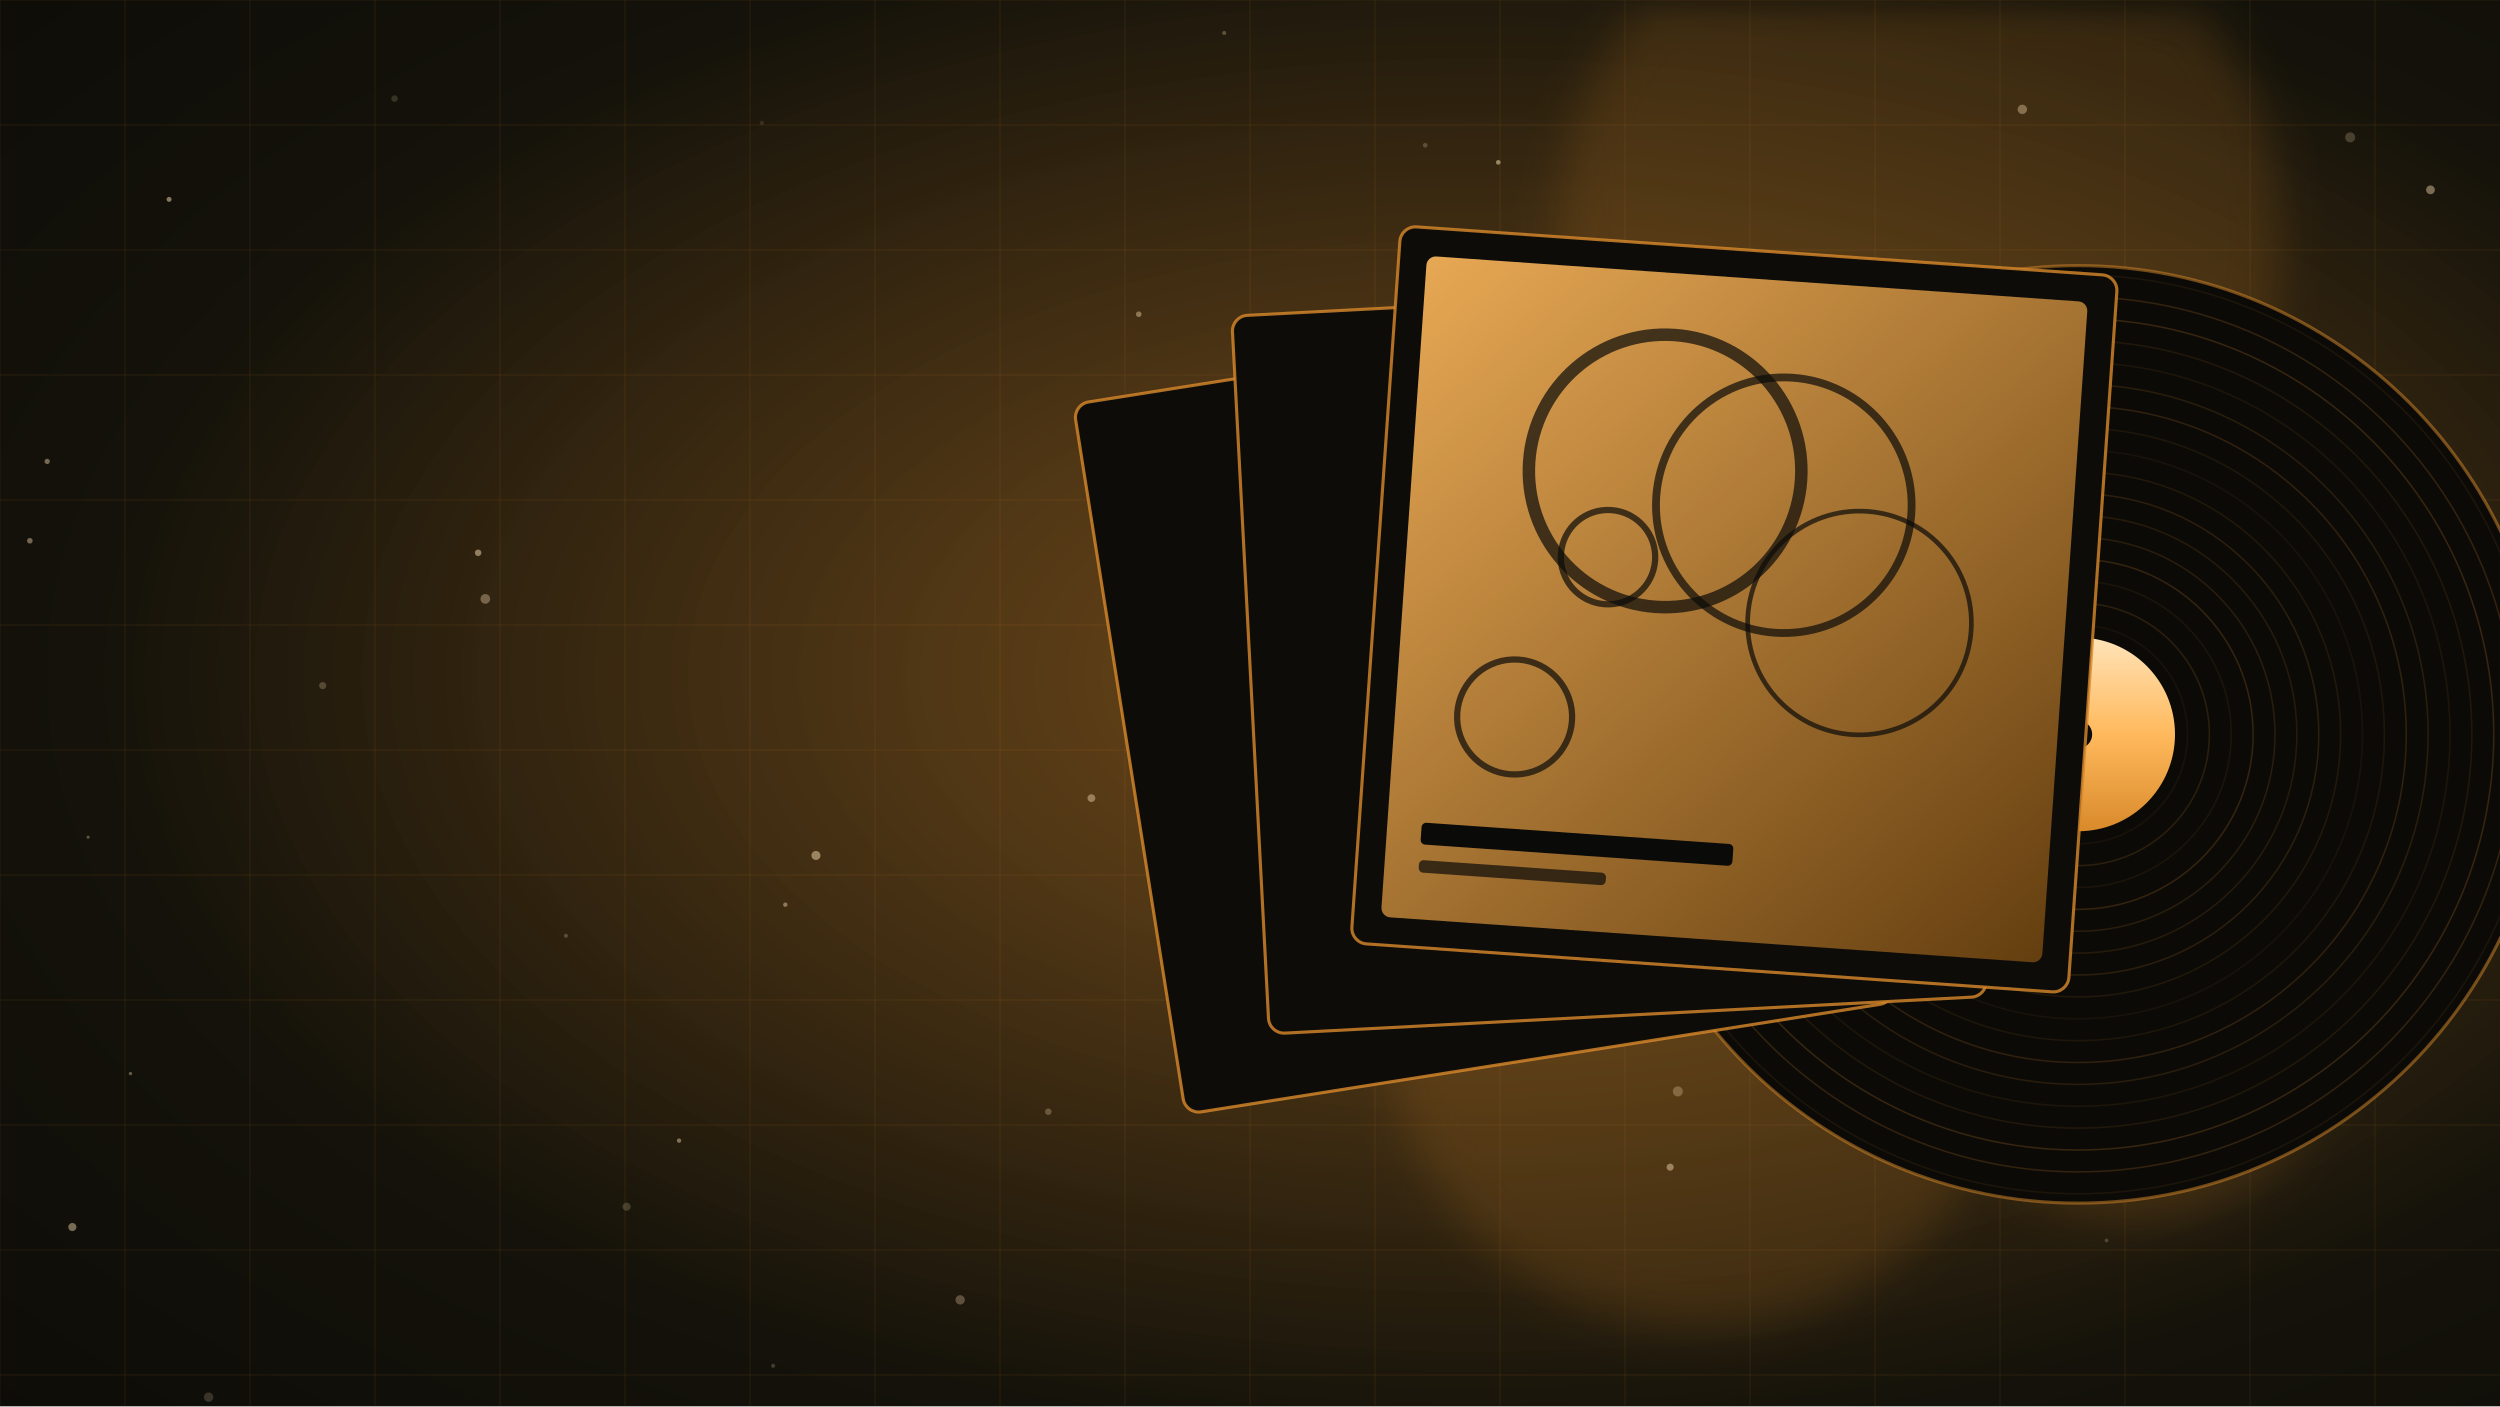
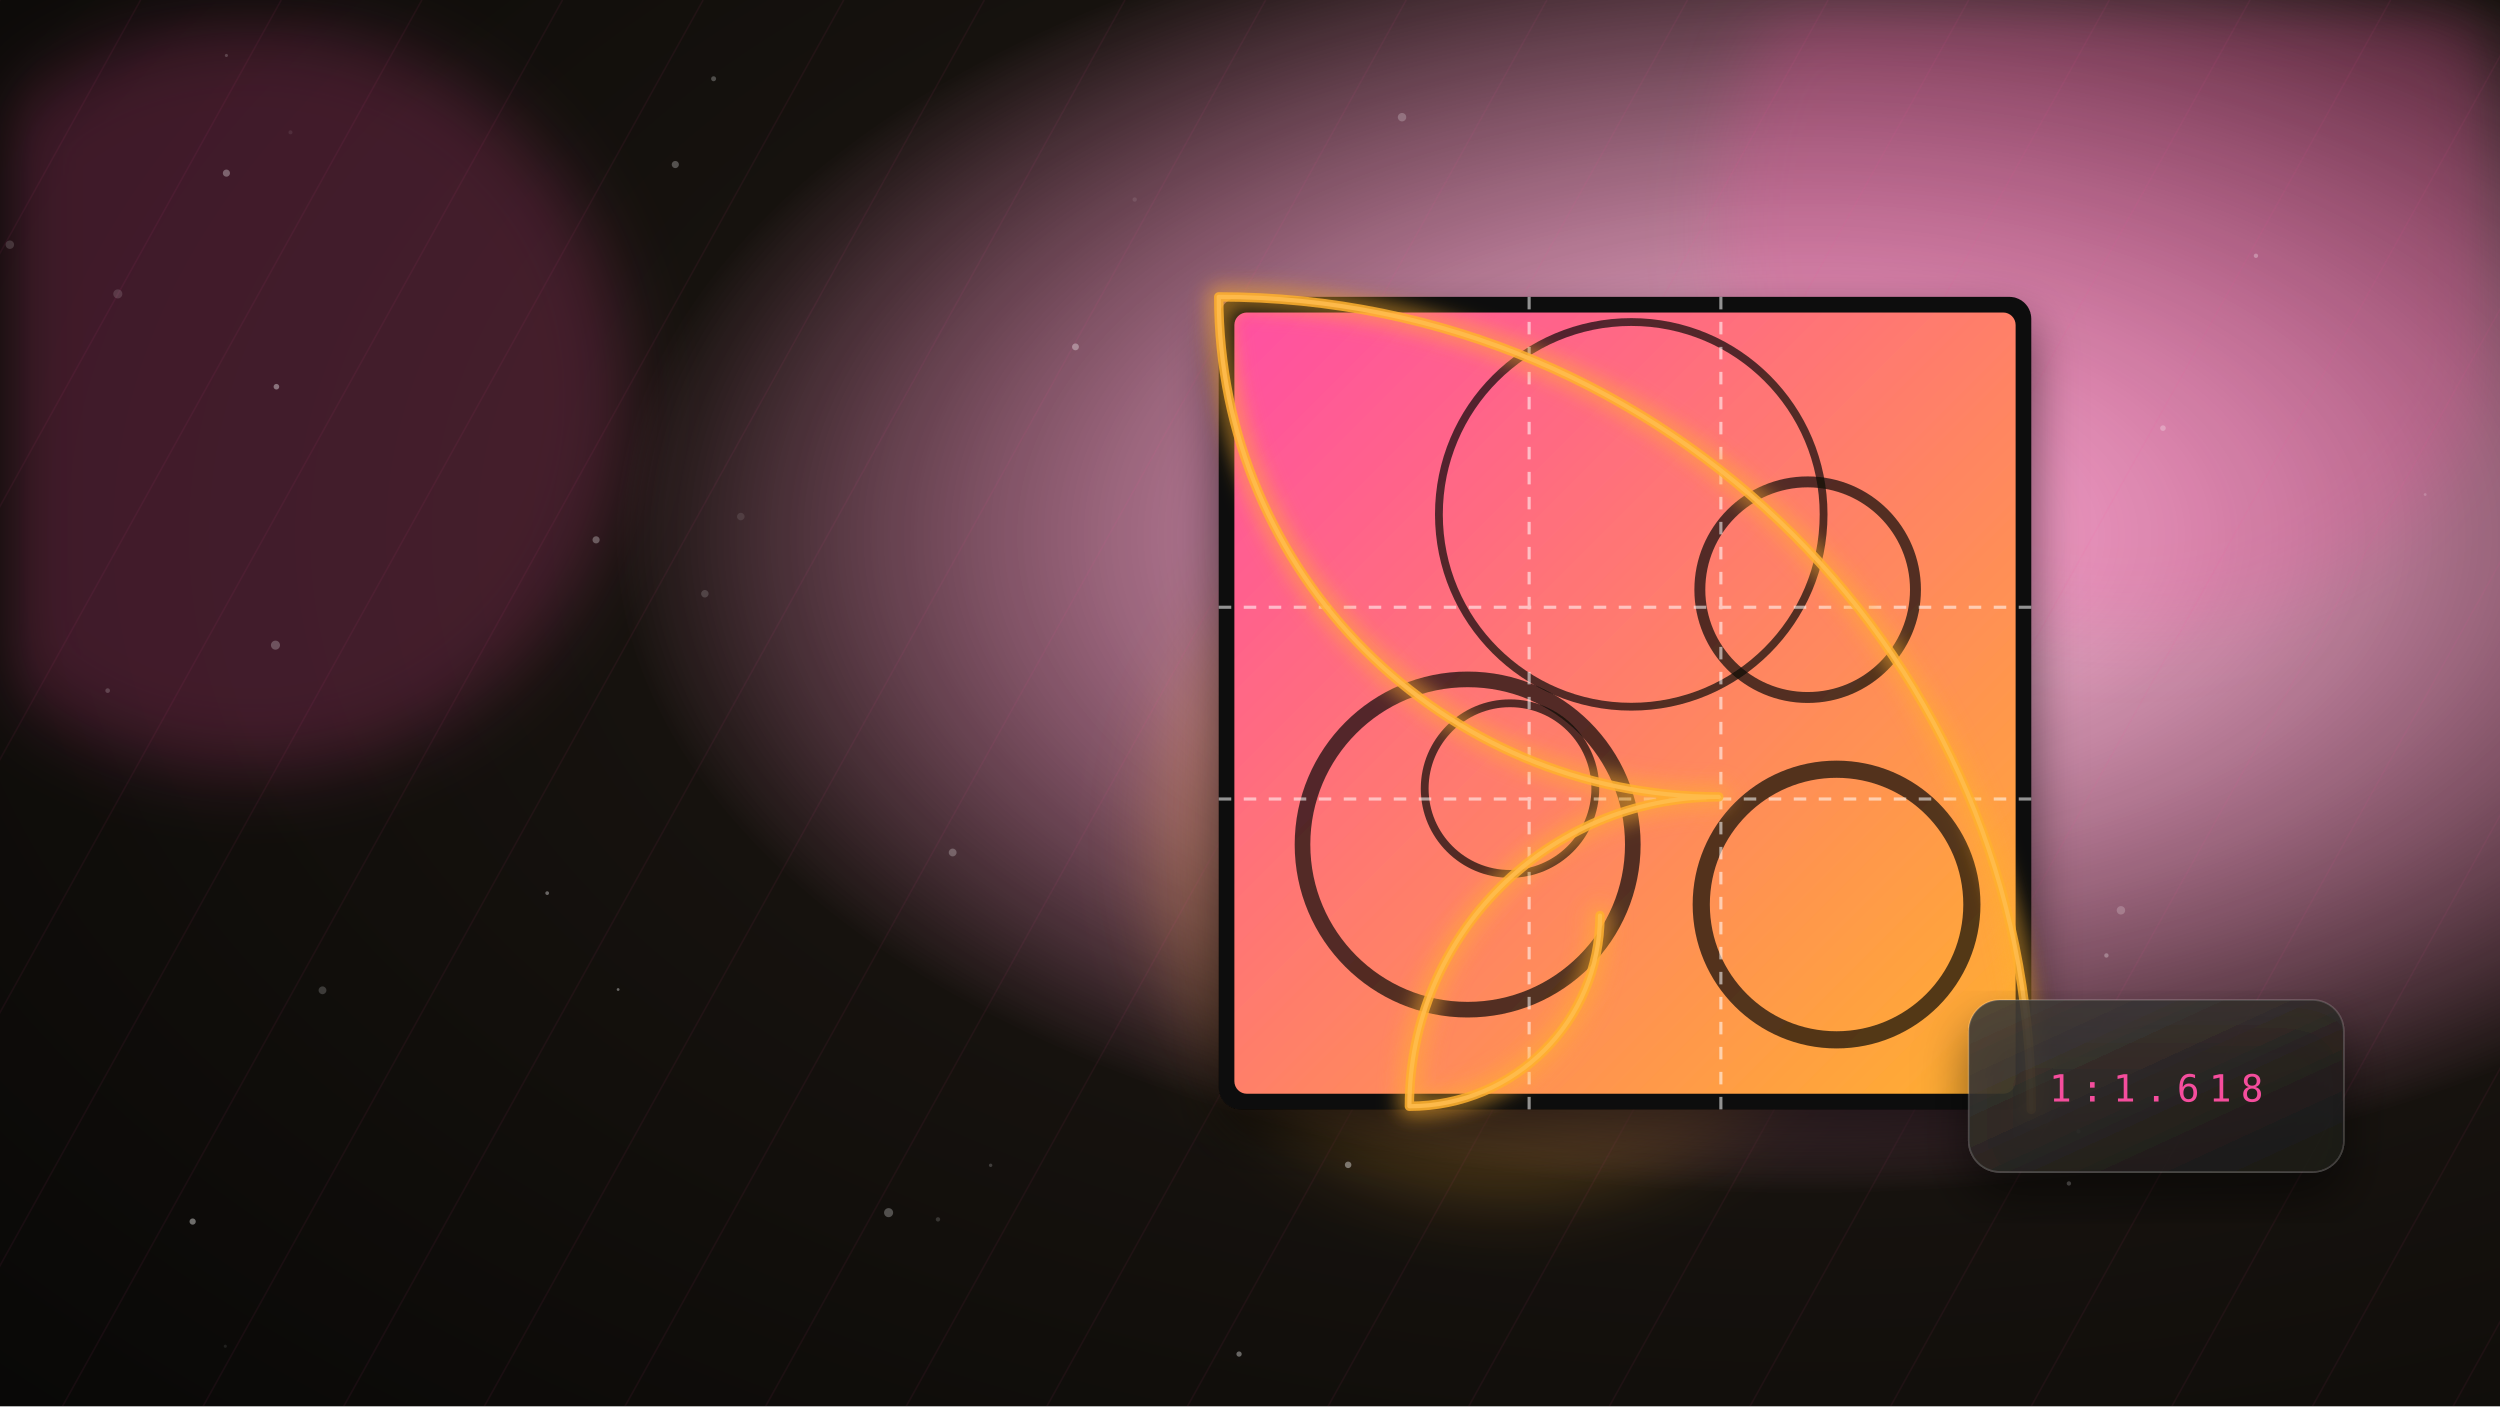
<svg xmlns="http://www.w3.org/2000/svg" viewBox="0 0 1600 900" preserveAspectRatio="xMidYMid slice">
  <defs>
-     <radialGradient id="bgpor2105" cx="0.59" cy="0.48" r="1">
-       <stop offset="0" stop-color="#6e4410" stop-opacity=".95" />
-       <stop offset=".55" stop-color="#14120a" />
-       <stop offset="1" stop-color="#070706" />
+     <radialGradient id="bgs1105" cx=".72" cy=".38" r="1.05">
+       <stop offset="0" stop-color="#FF4FA3" stop-opacity=".30" />
+       <stop offset=".45" stop-color="#16120e" />
+       <stop offset="1" stop-color="#060605" />
    </radialGradient>
-     <linearGradient id="gpor2105" x1="0" y1="0" x2="0" y2="1">
-       <stop offset="0" stop-color="#ffe3b8" />
-       <stop offset=".5" stop-color="#FFB95C" />
-       <stop offset="1" stop-color="#D98A2B" />
+     <linearGradient id="As1105" x1="0" y1="0" x2="1" y2="1">
+       <stop offset="0" stop-color="#FF4FA3" />
+       <stop offset="1" stop-color="#FFB02E" />
    </linearGradient>
-     <linearGradient id="hpor2105" x1="0" y1="0" x2="1" y2="1">
-       <stop offset="0" stop-color="#FFB95C" />
-       <stop offset="1" stop-color="#6e4410" />
+     <linearGradient id="Vs1105" x1="0" y1="0" x2="0" y2="1">
+       <stop offset="0" stop-color="#fff" stop-opacity=".95" />
+       <stop offset=".35" stop-color="#FF4FA3" />
+       <stop offset="1" stop-color="#FFB02E" />
    </linearGradient>
-     <filter id="glpor2105" x="-30%" y="-30%" width="160%" height="160%">
-       <feGaussianBlur stdDeviation="14" />
+     <linearGradient id="Gs1105" x1="0" y1="0" x2="1" y2="1">
+       <stop offset="0" stop-color="#fff" stop-opacity=".16" />
+       <stop offset="1" stop-color="#fff" stop-opacity=".03" />
+     </linearGradient>
+     <linearGradient id="Ms1105" x1="0" y1="0" x2="1" y2="0">
+       <stop offset="0" stop-color="#d9dde2" />
+       <stop offset=".5" stop-color="#8d949c" />
+       <stop offset="1" stop-color="#4d535a" />
+     </linearGradient>
+     <filter id="Bs1105" x="-50%" y="-50%" width="200%" height="200%">
+       <feGaussianBlur stdDeviation="22" />
    </filter>
-     <filter id="smpor2105" x="-30%" y="-30%" width="160%" height="160%">
-       <feGaussianBlur stdDeviation="3" />
+     <filter id="bs1105" x="-50%" y="-50%" width="200%" height="200%">
+       <feGaussianBlur stdDeviation="6" />
+     </filter>
+     <filter id="Ss1105" x="-20%" y="-20%" width="140%" height="150%">
+       <feDropShadow dx="0" dy="16" stdDeviation="16" flood-color="#000" flood-opacity=".55" />
    </filter>
  </defs>
-   <rect width="1600" height="900" fill="url(#bgpor2105)" />
-   <g stroke="#D98A2B" stroke-opacity=".07" stroke-width="1">
-     <path d="M0 0V900" />
-     <path d="M80 0V900" />
-     <path d="M160 0V900" />
-     <path d="M240 0V900" />
-     <path d="M320 0V900" />
-     <path d="M400 0V900" />
-     <path d="M480 0V900" />
-     <path d="M560 0V900" />
-     <path d="M640 0V900" />
-     <path d="M720 0V900" />
-     <path d="M800 0V900" />
-     <path d="M880 0V900" />
-     <path d="M960 0V900" />
-     <path d="M1040 0V900" />
-     <path d="M1120 0V900" />
-     <path d="M1200 0V900" />
-     <path d="M1280 0V900" />
-     <path d="M1360 0V900" />
-     <path d="M1440 0V900" />
-     <path d="M1520 0V900" />
-     <path d="M0 0H1600" />
-     <path d="M0 80H1600" />
-     <path d="M0 160H1600" />
-     <path d="M0 240H1600" />
-     <path d="M0 320H1600" />
-     <path d="M0 400H1600" />
-     <path d="M0 480H1600" />
-     <path d="M0 560H1600" />
-     <path d="M0 640H1600" />
-     <path d="M0 720H1600" />
-     <path d="M0 800H1600" />
-     <path d="M0 880H1600" />
+   <rect width="1600" height="900" fill="url(#bgs1105)" />
+   <circle cx="1358.5" cy="144.5" r="260" fill="#FF4FA3" opacity=".20" filter="url(#Bs1105)" />
+   <circle cx="964.5" cy="538.5" r="230" fill="#FFB02E" opacity=".20" filter="url(#Bs1105)" />
+   <circle cx="161.4" cy="254.5" r="240" fill="#FF4FA3" opacity=".20" filter="url(#Bs1105)" />
+   <g stroke="#FF4FA3" stroke-opacity=".06">
+     <path d="M-900 0L-1400 900" />
+     <path d="M-810 0L-1310 900" />
+     <path d="M-720 0L-1220 900" />
+     <path d="M-630 0L-1130 900" />
+     <path d="M-540 0L-1040 900" />
+     <path d="M-450 0L-950 900" />
+     <path d="M-360 0L-860 900" />
+     <path d="M-270 0L-770 900" />
+     <path d="M-180 0L-680 900" />
+     <path d="M-90 0L-590 900" />
+     <path d="M0 0L-500 900" />
+     <path d="M90 0L-410 900" />
+     <path d="M180 0L-320 900" />
+     <path d="M270 0L-230 900" />
+     <path d="M360 0L-140 900" />
+     <path d="M450 0L-50 900" />
+     <path d="M540 0L40 900" />
+     <path d="M630 0L130 900" />
+     <path d="M720 0L220 900" />
+     <path d="M810 0L310 900" />
+     <path d="M900 0L400 900" />
+     <path d="M990 0L490 900" />
+     <path d="M1080 0L580 900" />
+     <path d="M1170 0L670 900" />
+     <path d="M1260 0L760 900" />
+     <path d="M1350 0L850 900" />
+     <path d="M1440 0L940 900" />
+     <path d="M1530 0L1030 900" />
+     <path d="M1620 0L1120 900" />
+     <path d="M1710 0L1210 900" />
+     <path d="M1800 0L1300 900" />
+     <path d="M1890 0L1390 900" />
+     <path d="M1980 0L1480 900" />
+     <path d="M2070 0L1570 900" />
+     <path d="M2160 0L1660 900" />
+     <path d="M2250 0L1750 900" />
+     <path d="M2340 0L1840 900" />
+     <path d="M2430 0L1930 900" />
+     <path d="M2520 0L2020 900" />
+     <path d="M2610 0L2110 900" />
  </g>
-   <circle cx="1368.8" cy="653.3" r="128.5" fill="#D98A2B" opacity=".16" filter="url(#glpor2105)" />
-   <circle cx="1228.8" cy="149.7" r="231.3" fill="#D98A2B" opacity=".16" filter="url(#glpor2105)" />
-   <circle cx="1088.3" cy="648.7" r="201.6" fill="#D98A2B" opacity=".16" filter="url(#glpor2105)" />
-   <circle cx="19.1" cy="346.1" r="1.8" fill="#ffe3b8" opacity="0.41" />
-   <circle cx="958.9" cy="103.9" r="1.5" fill="#ffe3b8" opacity="0.50" />
-   <circle cx="83.5" cy="687.1" r="1.1" fill="#ffe3b8" opacity="0.35" />
-   <circle cx="771.9" cy="656.4" r="1.7" fill="#ffe3b8" opacity="0.10" />
-   <circle cx="1555.5" cy="121.5" r="2.8" fill="#ffe3b8" opacity="0.42" />
-   <circle cx="728.8" cy="201.1" r="1.8" fill="#ffe3b8" opacity="0.40" />
-   <circle cx="30.2" cy="295.3" r="1.7" fill="#ffe3b8" opacity="0.42" />
-   <circle cx="1060.8" cy="649.2" r="2.1" fill="#ffe3b8" opacity="0.48" />
-   <circle cx="783.5" cy="21.1" r="1.3" fill="#ffe3b8" opacity="0.27" />
-   <circle cx="522.2" cy="547.5" r="2.9" fill="#ffe3b8" opacity="0.47" />
-   <circle cx="310.6" cy="383.3" r="3.1" fill="#ffe3b8" opacity="0.34" />
-   <circle cx="487.6" cy="78.7" r="1.4" fill="#ffe3b8" opacity="0.11" />
-   <circle cx="494.8" cy="874.1" r="1.3" fill="#ffe3b8" opacity="0.21" />
-   <circle cx="1504.1" cy="87.9" r="3.2" fill="#ffe3b8" opacity="0.21" />
-   <circle cx="670.9" cy="711.5" r="2.1" fill="#ffe3b8" opacity="0.26" />
-   <circle cx="698.5" cy="510.8" r="2.5" fill="#ffe3b8" opacity="0.41" />
-   <circle cx="701.1" cy="332.4" r="2.7" fill="#ffe3b8" opacity="0.32" />
-   <circle cx="1547.1" cy="266.5" r="2.6" fill="#ffe3b8" opacity="0.24" />
-   <circle cx="502.6" cy="579.0" r="1.4" fill="#ffe3b8" opacity="0.42" />
-   <circle cx="839.3" cy="449.5" r="2.9" fill="#ffe3b8" opacity="0.43" />
-   <circle cx="1589.3" cy="546.8" r="1.2" fill="#ffe3b8" opacity="0.10" />
-   <circle cx="306.0" cy="353.8" r="2.1" fill="#ffe3b8" opacity="0.48" />
-   <circle cx="1294.3" cy="70.0" r="3.0" fill="#ffe3b8" opacity="0.36" />
-   <circle cx="841.2" cy="280.8" r="1.7" fill="#ffe3b8" opacity="0.42" />
-   <circle cx="1068.9" cy="747.0" r="2.3" fill="#ffe3b8" opacity="0.44" />
-   <circle cx="252.5" cy="63.1" r="2.1" fill="#ffe3b8" opacity="0.16" />
-   <circle cx="983.8" cy="377.8" r="2.7" fill="#ffe3b8" opacity="0.14" />
-   <circle cx="401.0" cy="772.3" r="2.6" fill="#ffe3b8" opacity="0.19" />
-   <circle cx="108.2" cy="127.6" r="1.6" fill="#ffe3b8" opacity="0.49" />
-   <circle cx="434.6" cy="730.0" r="1.4" fill="#ffe3b8" opacity="0.43" />
-   <circle cx="1073.8" cy="698.5" r="3.2" fill="#ffe3b8" opacity="0.27" />
-   <circle cx="362.2" cy="598.9" r="1.3" fill="#ffe3b8" opacity="0.22" />
-   <circle cx="912.1" cy="93.0" r="1.5" fill="#ffe3b8" opacity="0.22" />
-   <circle cx="206.5" cy="438.8" r="2.3" fill="#ffe3b8" opacity="0.23" />
-   <circle cx="133.5" cy="894.2" r="3.0" fill="#ffe3b8" opacity="0.18" />
-   <circle cx="46.3" cy="785.3" r="2.6" fill="#ffe3b8" opacity="0.43" />
-   <circle cx="1270.1" cy="758.3" r="1.5" fill="#ffe3b8" opacity="0.38" />
-   <circle cx="1348.2" cy="793.9" r="1.2" fill="#ffe3b8" opacity="0.21" />
-   <circle cx="614.5" cy="831.9" r="3.0" fill="#ffe3b8" opacity="0.28" />
-   <circle cx="56.4" cy="535.8" r="1.0" fill="#ffe3b8" opacity="0.32" />
-   <circle cx="1330" cy="470" r="300" fill="#0b0a07" stroke="#D98A2B" stroke-opacity=".5" stroke-width="2" />
-   <circle cx="1330" cy="470" r="70" fill="none" stroke="#D98A2B" stroke-opacity="0.07" />
-   <circle cx="1330" cy="470" r="84" fill="none" stroke="#D98A2B" stroke-opacity="0.16" />
-   <circle cx="1330" cy="470" r="98" fill="none" stroke="#D98A2B" stroke-opacity="0.08" />
-   <circle cx="1330" cy="470" r="112" fill="none" stroke="#D98A2B" stroke-opacity="0.20" />
-   <circle cx="1330" cy="470" r="126" fill="none" stroke="#D98A2B" stroke-opacity="0.15" />
-   <circle cx="1330" cy="470" r="140" fill="none" stroke="#D98A2B" stroke-opacity="0.13" />
-   <circle cx="1330" cy="470" r="154" fill="none" stroke="#D98A2B" stroke-opacity="0.16" />
-   <circle cx="1330" cy="470" r="168" fill="none" stroke="#D98A2B" stroke-opacity="0.11" />
-   <circle cx="1330" cy="470" r="182" fill="none" stroke="#D98A2B" stroke-opacity="0.07" />
-   <circle cx="1330" cy="470" r="196" fill="none" stroke="#D98A2B" stroke-opacity="0.10" />
-   <circle cx="1330" cy="470" r="210" fill="none" stroke="#D98A2B" stroke-opacity="0.18" />
-   <circle cx="1330" cy="470" r="224" fill="none" stroke="#D98A2B" stroke-opacity="0.15" />
-   <circle cx="1330" cy="470" r="238" fill="none" stroke="#D98A2B" stroke-opacity="0.09" />
-   <circle cx="1330" cy="470" r="252" fill="none" stroke="#D98A2B" stroke-opacity="0.11" />
-   <circle cx="1330" cy="470" r="266" fill="none" stroke="#D98A2B" stroke-opacity="0.21" />
-   <circle cx="1330" cy="470" r="280" fill="none" stroke="#D98A2B" stroke-opacity="0.19" />
-   <circle cx="1330" cy="470" r="294" fill="none" stroke="#D98A2B" stroke-opacity="0.09" />
-   <circle cx="1330" cy="470" r="62" fill="url(#gpor2105)" />
-   <circle cx="1330" cy="470" r="9" fill="#0a0a08" />
-   <g transform="rotate(-9 950 450)">
-     <rect x="720" y="220" width="460" height="460" rx="10" fill="#0d0c09" stroke="#D98A2B" stroke-width="2" stroke-opacity=".8" />
+   <circle cx="1091.7" cy="348.6" r="2.2" fill="#fff" opacity="0.36" />
+   <circle cx="634.0" cy="745.8" r="1.1" fill="#fff" opacity="0.19" />
+   <circle cx="350.2" cy="571.6" r="1.2" fill="#fff" opacity="0.36" />
+   <circle cx="68.9" cy="442.0" r="1.5" fill="#fff" opacity="0.19" />
+   <circle cx="144.9" cy="35.5" r="1.0" fill="#fff" opacity="0.19" />
+   <circle cx="988.3" cy="318.1" r="0.8" fill="#fff" opacity="0.42" />
+   <circle cx="144.9" cy="110.8" r="2.3" fill="#fff" opacity="0.32" />
+   <circle cx="1330.2" cy="724.1" r="1.3" fill="#fff" opacity="0.28" />
+   <circle cx="568.7" cy="776.1" r="2.9" fill="#fff" opacity="0.27" />
+   <circle cx="862.8" cy="745.5" r="2.1" fill="#fff" opacity="0.42" />
+   <circle cx="793.0" cy="866.6" r="1.7" fill="#fff" opacity="0.36" />
+   <circle cx="1348.1" cy="611.5" r="1.4" fill="#fff" opacity="0.28" />
+   <circle cx="6.3" cy="156.6" r="2.7" fill="#fff" opacity="0.15" />
+   <circle cx="1285.6" cy="625.5" r="2.3" fill="#fff" opacity="0.21" />
+   <circle cx="185.9" cy="84.7" r="1.3" fill="#fff" opacity="0.08" />
+   <circle cx="1120.5" cy="462.7" r="1.8" fill="#fff" opacity="0.32" />
+   <circle cx="176.9" cy="247.5" r="1.8" fill="#fff" opacity="0.38" />
+   <circle cx="688.3" cy="222.0" r="2.2" fill="#fff" opacity="0.33" />
+   <circle cx="1294.0" cy="235.0" r="2.1" fill="#fff" opacity="0.34" />
+   <circle cx="451.1" cy="380.0" r="2.4" fill="#fff" opacity="0.16" />
+   <circle cx="381.5" cy="345.5" r="2.3" fill="#fff" opacity="0.29" />
+   <circle cx="874.2" cy="367.5" r="2.0" fill="#fff" opacity="0.26" />
+   <circle cx="144.2" cy="861.6" r="1.0" fill="#fff" opacity="0.09" />
+   <circle cx="1384.3" cy="274.0" r="1.8" fill="#fff" opacity="0.26" />
+   <circle cx="75.4" cy="188.1" r="2.9" fill="#fff" opacity="0.14" />
+   <circle cx="123.3" cy="781.8" r="2.0" fill="#fff" opacity="0.40" />
+   <circle cx="600.3" cy="780.4" r="1.4" fill="#fff" opacity="0.16" />
+   <circle cx="1136.9" cy="307.8" r="1.5" fill="#fff" opacity="0.39" />
+   <circle cx="1130.5" cy="256.0" r="2.1" fill="#fff" opacity="0.38" />
+   <circle cx="897.3" cy="75.0" r="2.7" fill="#fff" opacity="0.22" />
+   <circle cx="456.7" cy="50.4" r="1.6" fill="#fff" opacity="0.25" />
+   <circle cx="176.3" cy="412.9" r="2.9" fill="#fff" opacity="0.24" />
+   <circle cx="726.2" cy="127.7" r="1.4" fill="#fff" opacity="0.09" />
+   <circle cx="1443.8" cy="163.7" r="1.4" fill="#fff" opacity="0.28" />
+   <circle cx="794.1" cy="700.9" r="1.5" fill="#fff" opacity="0.40" />
+   <circle cx="1552.1" cy="316.5" r="0.9" fill="#fff" opacity="0.18" />
+   <circle cx="847.6" cy="420.6" r="1.7" fill="#fff" opacity="0.35" />
+   <circle cx="474.1" cy="330.6" r="2.4" fill="#fff" opacity="0.10" />
+   <circle cx="1139.0" cy="572.5" r="2.4" fill="#fff" opacity="0.11" />
+   <circle cx="1277.1" cy="590.4" r="2.1" fill="#fff" opacity="0.19" />
+   <circle cx="1357.4" cy="582.6" r="2.7" fill="#fff" opacity="0.20" />
+   <circle cx="1324.1" cy="757.4" r="1.4" fill="#fff" opacity="0.32" />
+   <circle cx="395.6" cy="633.3" r="0.9" fill="#fff" opacity="0.37" />
+   <circle cx="432.2" cy="105.3" r="2.3" fill="#fff" opacity="0.27" />
+   <circle cx="206.4" cy="633.8" r="2.5" fill="#fff" opacity="0.19" />
+   <circle cx="609.7" cy="545.6" r="2.5" fill="#fff" opacity="0.25" />
+   <g transform="rotate(0 1040.0 450.0)" filter="url(#Ss1105)">
+     <rect x="780" y="190" width="520" height="520" rx="14" fill="#100e0b" />
+     <rect x="790" y="200" width="500" height="500" rx="8" fill="url(#As1105)" />
+     <circle cx="1175.4" cy="578.9" r="86.6" fill="none" stroke="#0a0907" stroke-width="11" opacity=".7" />
+     <circle cx="939.3" cy="540.5" r="105.7" fill="none" stroke="#0a0907" stroke-width="10" opacity=".7" />
+     <circle cx="966.4" cy="504.7" r="54.6" fill="none" stroke="#0a0907" stroke-width="5" opacity=".7" />
+     <circle cx="1156.9" cy="377.4" r="69.0" fill="none" stroke="#0a0907" stroke-width="7" opacity=".7" />
+     <circle cx="1044.0" cy="329.2" r="123.1" fill="none" stroke="#0a0907" stroke-width="5" opacity=".7" />
  </g>
-   <g transform="rotate(-3 1030 420)">
-     <rect x="800" y="190" width="460" height="460" rx="10" fill="#0d0c09" stroke="#D98A2B" stroke-width="2" stroke-opacity=".8" />
+   <g stroke="#fff" stroke-opacity=".55" stroke-width="2" fill="none" stroke-dasharray="8 8">
+     <path d="M978.64 190V710M1101.36 190V710M780 388.64H1300M780 511.36H1300" />
  </g>
-   <g transform="rotate(4 1110 390)">
-     <rect x="880" y="160" width="460" height="460" rx="10" fill="#0d0c09" stroke="#D98A2B" stroke-width="2" stroke-opacity=".8" />
-     <rect x="898" y="178" width="424" height="424" rx="6" fill="url(#hpor2105)" opacity=".9" />
-     <circle cx="1027.0" cy="362.3" r="30.2" fill="none" stroke="#0a0a08" stroke-width="4" opacity=".7" />
-     <circle cx="974.5" cy="468.5" r="36.8" fill="none" stroke="#0a0a08" stroke-width="4" opacity=".7" />
-     <circle cx="1190.5" cy="393.1" r="71.6" fill="none" stroke="#0a0a08" stroke-width="3" opacity=".7" />
-     <circle cx="1136.9" cy="321.3" r="81.8" fill="none" stroke="#0a0a08" stroke-width="5" opacity=".7" />
-     <circle cx="1059.6" cy="304.7" r="87.2" fill="none" stroke="#0a0a08" stroke-width="8" opacity=".7" />
-     <rect x="920" y="540" width="200" height="14" rx="3" fill="#0a0a08" />
-     <rect x="920" y="564" width="120" height="8" rx="3" fill="#0a0a08" opacity=".7" />
+   <path d="M1300 710A520 520 0 0 0 780 190A320 320 0 0 0 1100 510A198 198 0 0 0 902 708A122 122 0 0 0 1024 586" fill="none" stroke="#FFB02E" stroke-width="14.4" stroke-linecap="round" stroke-linejoin="round" opacity=".55" filter="url(#bs1105)" />
+   <path d="M1300 710A520 520 0 0 0 780 190A320 320 0 0 0 1100 510A198 198 0 0 0 902 708A122 122 0 0 0 1024 586" fill="none" stroke="#fff" stroke-opacity=".9" stroke-width="2.7" stroke-linecap="round" stroke-linejoin="round" />
+   <path d="M1300 710A520 520 0 0 0 780 190A320 320 0 0 0 1100 510A198 198 0 0 0 902 708A122 122 0 0 0 1024 586" fill="none" stroke="#FFB02E" stroke-width="6" stroke-linecap="round" stroke-linejoin="round" opacity=".85" />
+   <g filter="url(#Ss1105)" opacity="1">
+     <rect x="1260" y="640" width="240" height="110" rx="20" fill="#14110d" fill-opacity=".86" />
+     <rect x="1260" y="640" width="240" height="110" rx="20" fill="url(#Gs1105)" stroke="#fff" stroke-opacity=".16" />
  </g>
+   <text x="1380" y="705" text-anchor="middle" font-family="monospace" font-size="24" letter-spacing="6" fill="#FF4FA3" opacity=".95">1:1.618</text>
+   <rect width="1600" height="900" fill="none" stroke="none" />
</svg>
